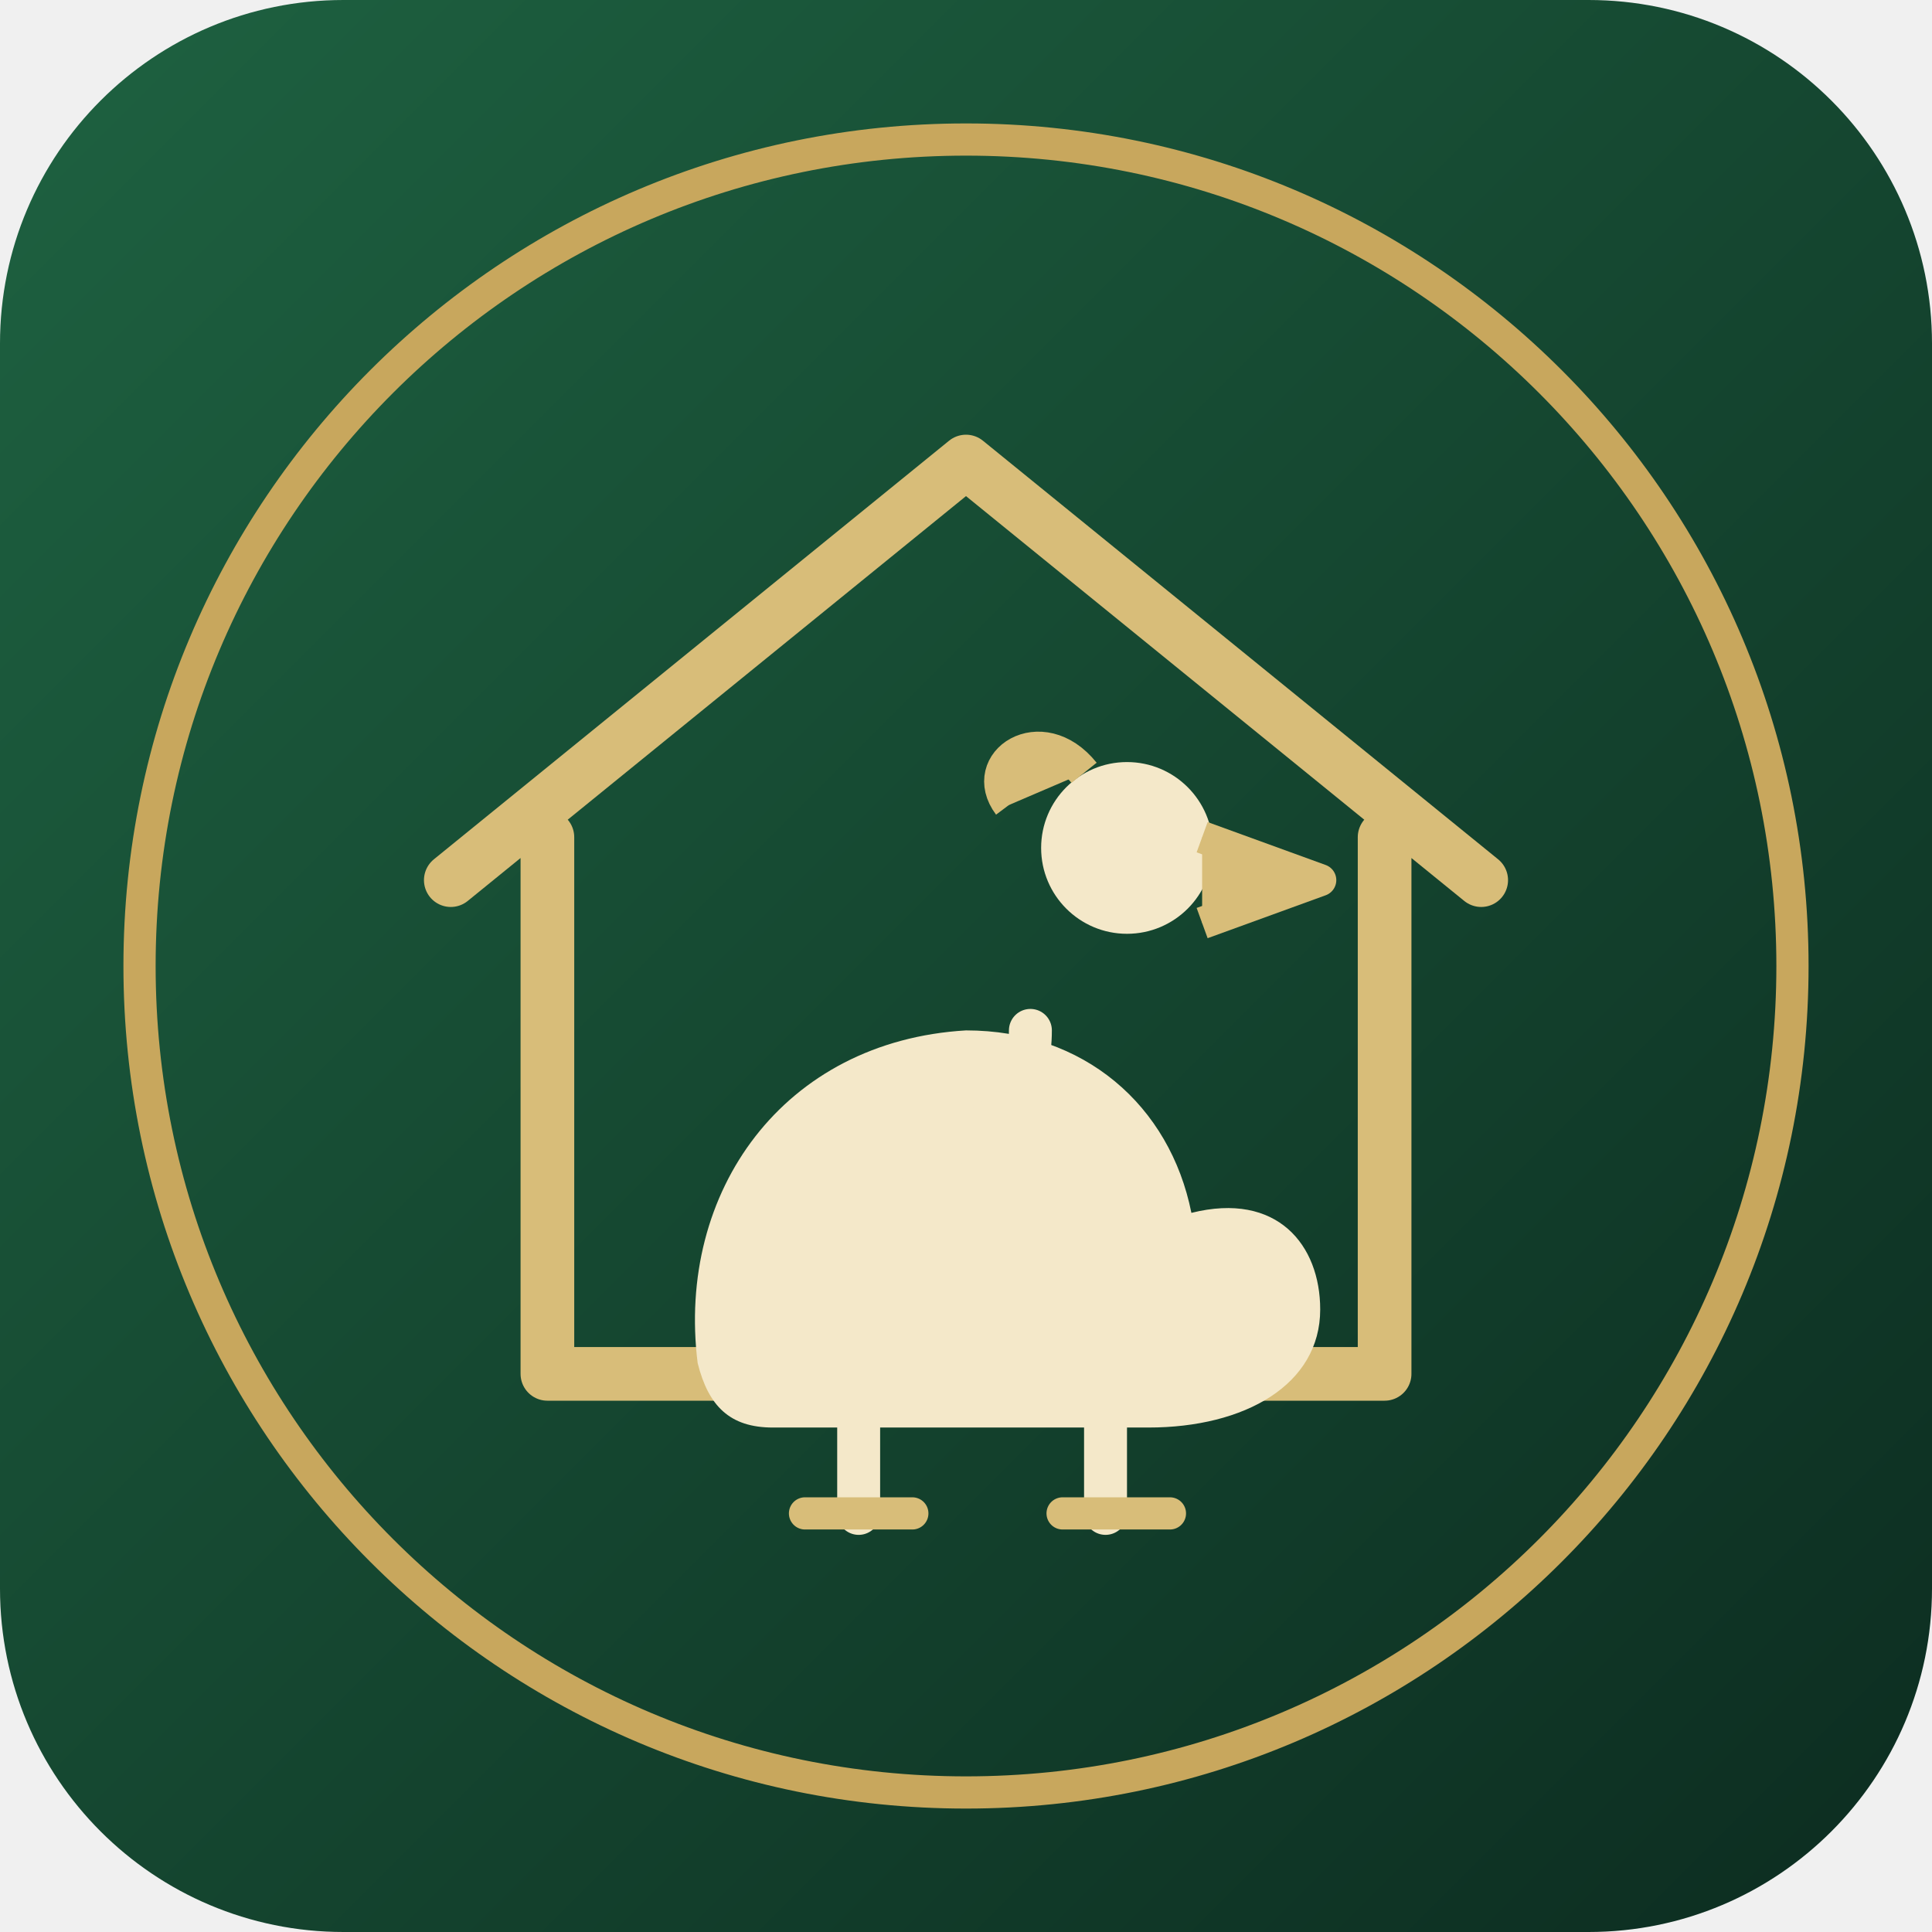
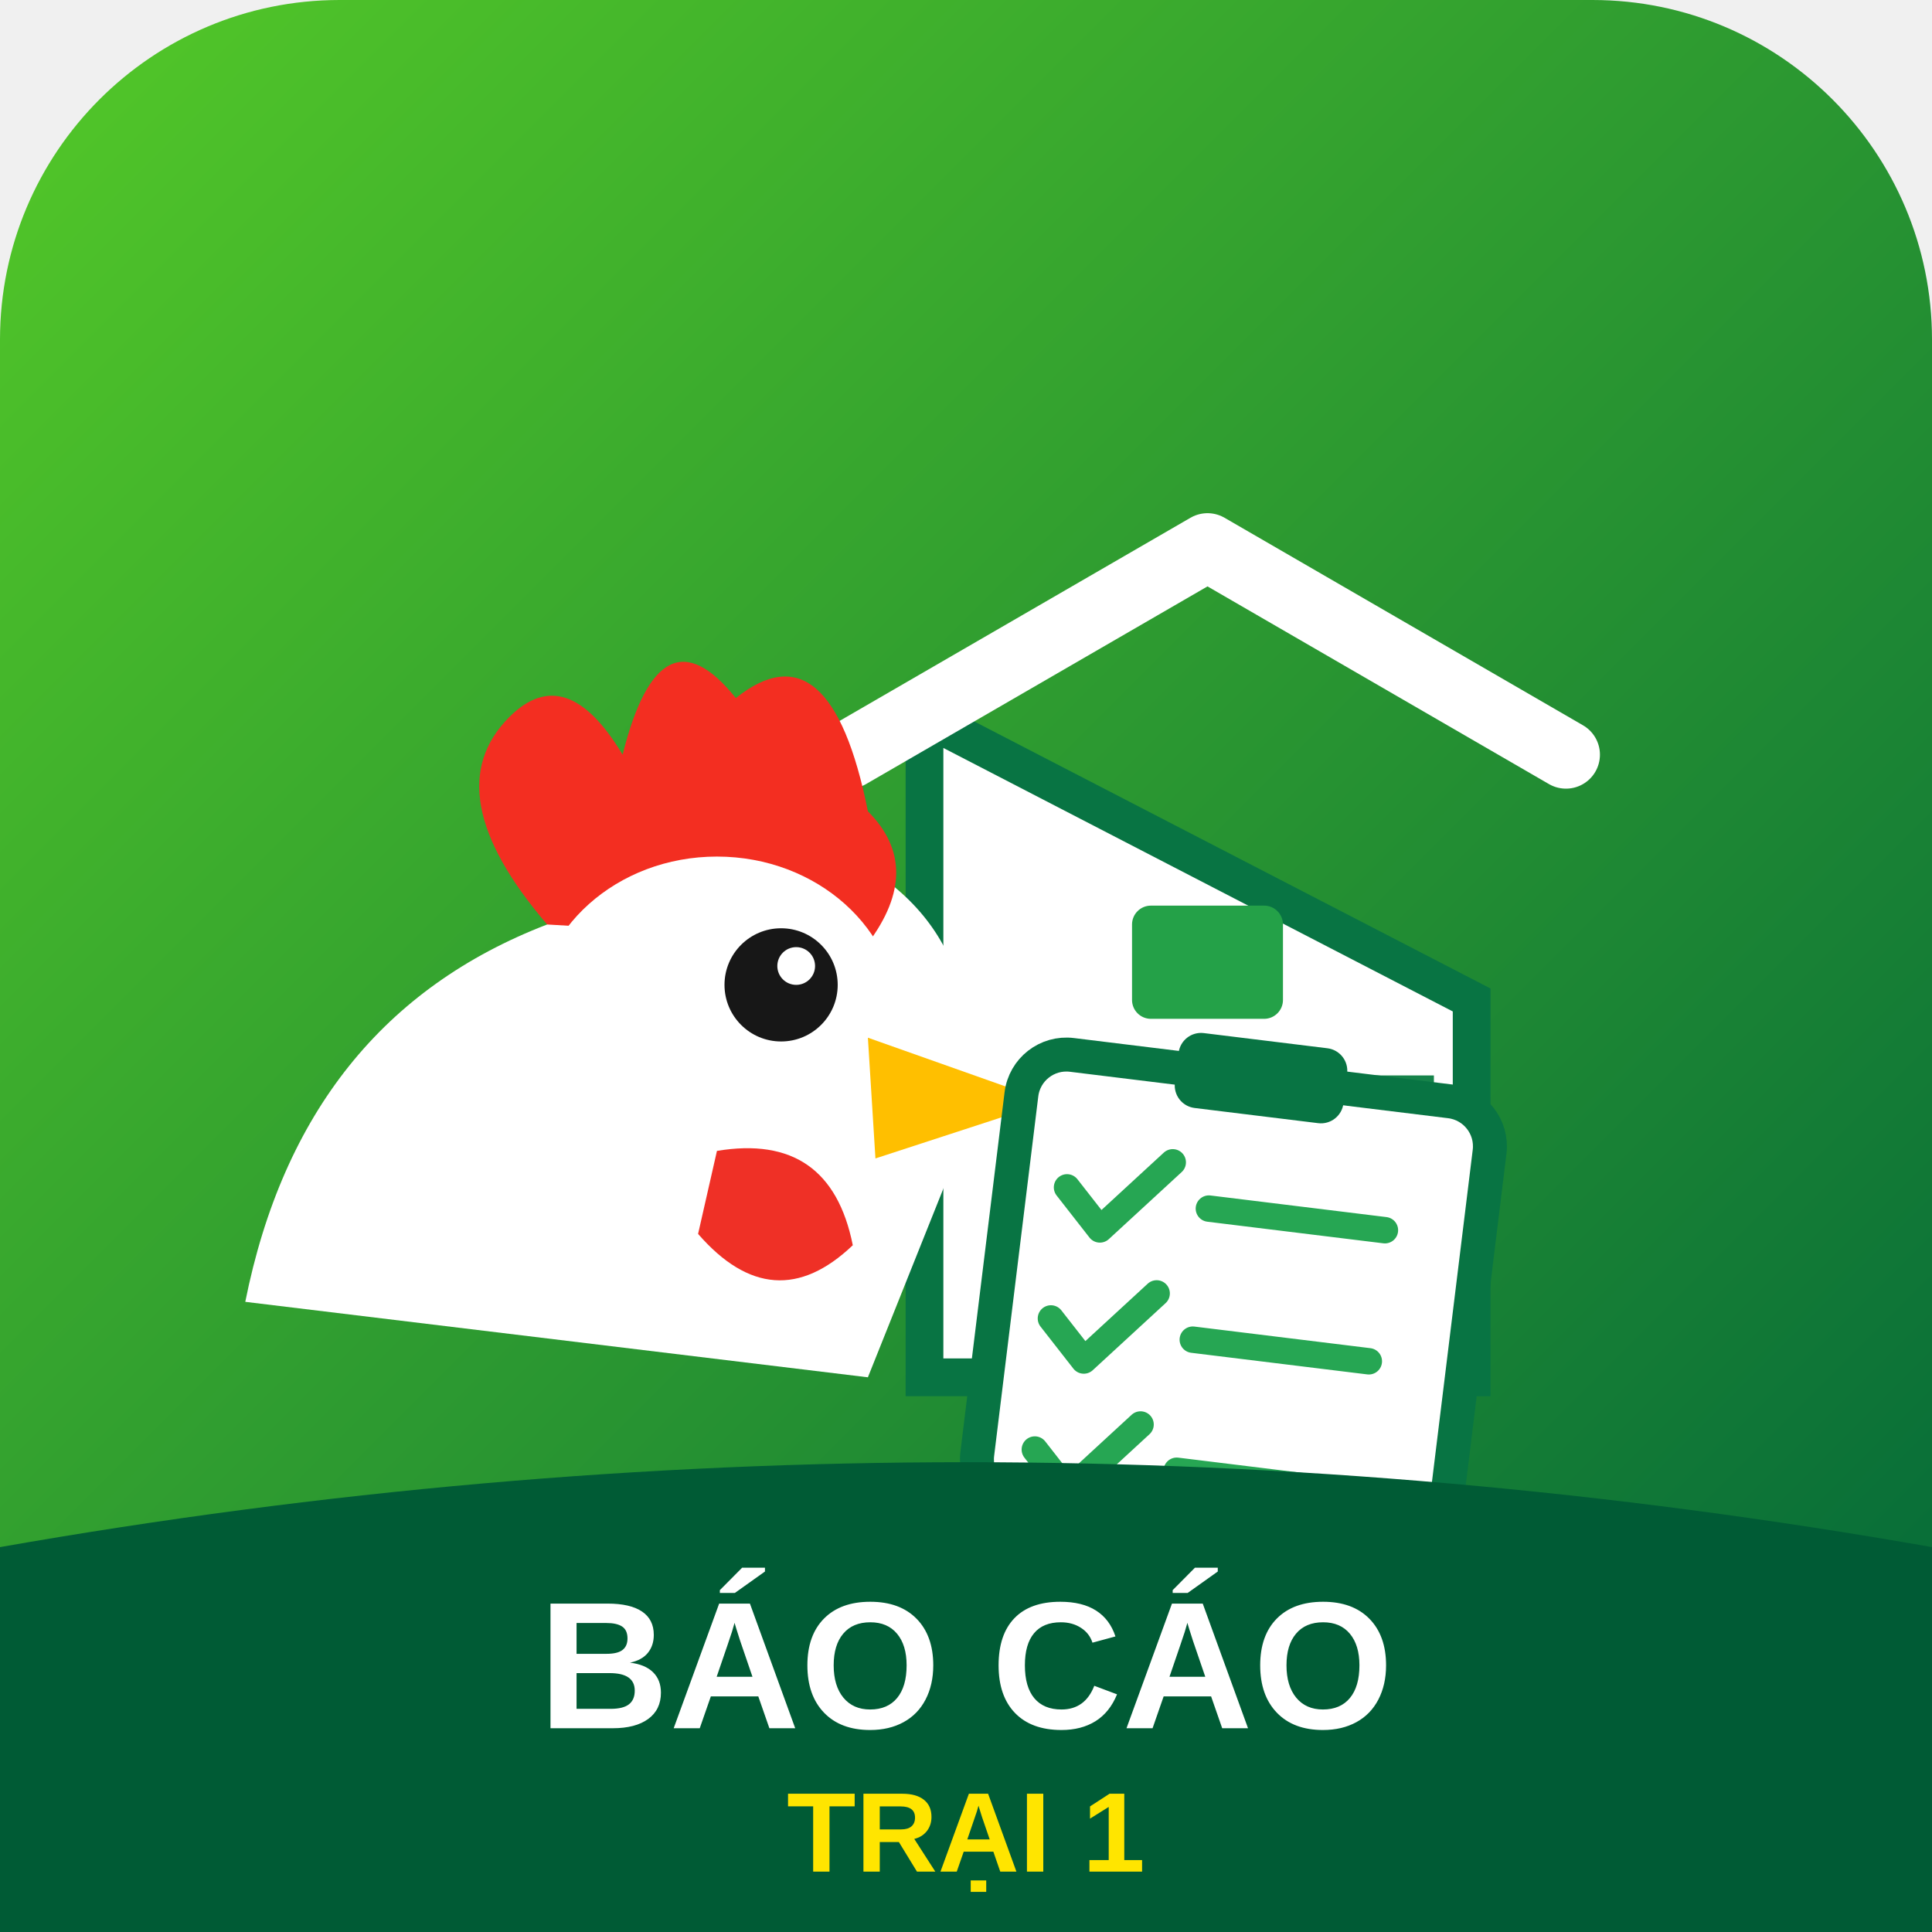
- <svg xmlns="http://www.w3.org/2000/svg" viewBox="0 0 180 180" role="img" aria-label="Biểu tượng Trại Gà Bố Mẹ">
+ <svg xmlns="http://www.w3.org/2000/svg" width="512" height="512" viewBox="0 0 512 512">
  <defs>
-     <linearGradient id="background" x1="0" y1="0" x2="1" y2="1">
-       <stop offset="0" stop-color="#1e6241" />
-       <stop offset="1" stop-color="#0c2c20" />
+     <linearGradient id="bg" x1="0" y1="0" x2="1" y2="1">
+       <stop offset="0%" stop-color="#54c928" />
+       <stop offset="100%" stop-color="#00643a" />
    </linearGradient>
  </defs>
-   <rect width="180" height="180" rx="32" fill="url(#background)" />
-   <circle cx="90" cy="90" r="77" fill="none" stroke="#c8a75d" stroke-width="3" />
-   <path d="M42 82 90 43l48 39M51 78v50h78V78" fill="none" stroke="#d8bd79" stroke-width="5" stroke-linecap="round" stroke-linejoin="round" />
-   <path d="M65 127c-2-16 8-30 25-31 11 0 19 7 21 17 8-2 12 3 12 9 0 7-7 11-16 11H72c-4 0-6-2-7-6Z" fill="#f4e8c9" />
-   <circle cx="105" cy="79" r="8" fill="#f4e8c9" />
-   <path d="m112 78 11 4-11 4M101 72c-4-5-10-1-7 3" fill="#d8bd79" stroke="#d8bd79" stroke-width="3" stroke-linejoin="round" />
-   <path d="M80 131v10m23-10v10m-7-45c0 9-8 12-15 12" fill="none" stroke="#f4e8c9" stroke-width="4" stroke-linecap="round" />
-   <path d="M75 141h10m14 0h10" stroke="#d8bd79" stroke-width="3" stroke-linecap="round" />
+   <rect width="512" height="512" rx="90" fill="url(#bg)" />
+   <path d="M245 190 L390 265 L390 365 L245 365 Z" fill="#ffffff" stroke="#087443" stroke-width="10" />
+   <path d="M225 200 L320 145 L415 200" fill="none" stroke="#ffffff" stroke-width="18" stroke-linecap="round" stroke-linejoin="round" />
+   <rect x="300" y="240" width="40" height="30" rx="5" fill="#24a148" />
+   <rect x="355" y="285" width="25" height="80" fill="#16834a" />
+   <path d="M65 345 Q80 270 145 245 Q180 200 230 230            Q270 255 250 315 L230 365 Z" fill="#ffffff" />
+   <path d="M145 245 Q115 210 135 190 Q150 175 165 200            Q175 160 195 185 Q220 165 230 215            Q245 230 230 250 Z" fill="#f32e21" />
+   <ellipse cx="190" cy="270" rx="48" ry="43" fill="#ffffff" />
+   <circle cx="207" cy="261" r="15" fill="#171717" />
+   <circle cx="211" cy="256" r="5" fill="#ffffff" />
+   <path d="M230 275 L278 292 L232 307 Z" fill="#ffbf00" />
+   <path d="M190 305 Q220 300 226 330 Q205 350 185 327 Z" fill="#ef3026" />
+   <g transform="rotate(7 325 340)">
+     <rect x="265" y="285" width="125" height="120" rx="12" fill="#ffffff" stroke="#087443" stroke-width="9" />
+     <rect x="305" y="275" width="45" height="20" rx="6" fill="#087443" />
+     <g fill="none" stroke="#26a653" stroke-width="7" stroke-linecap="round" stroke-linejoin="round">
+       <path d="M280 320 l10 10 17 -20" />
+       <path d="M280 355 l10 10 17 -20" />
+       <path d="M280 390 l10 10 17 -20" />
+     </g>
+     <g stroke="#26a653" stroke-width="7" stroke-linecap="round">
+       <path d="M318 321 H365" />
+       <path d="M318 356 H365" />
+       <path d="M318 391 H365" />
+     </g>
+   </g>
+   <path d="M0 410 Q256 365 512 410 V512 H0 Z" fill="#005b35" />
+   <text x="256" y="458" text-anchor="middle" font-family="Arial,sans-serif" font-size="48" font-weight="900" fill="#ffffff">BÁO CÁO</text>
+   <text x="256" y="496" text-anchor="middle" font-family="Arial,sans-serif" font-size="30" font-weight="900" fill="#ffe500">TRẠI 1</text>
</svg>
